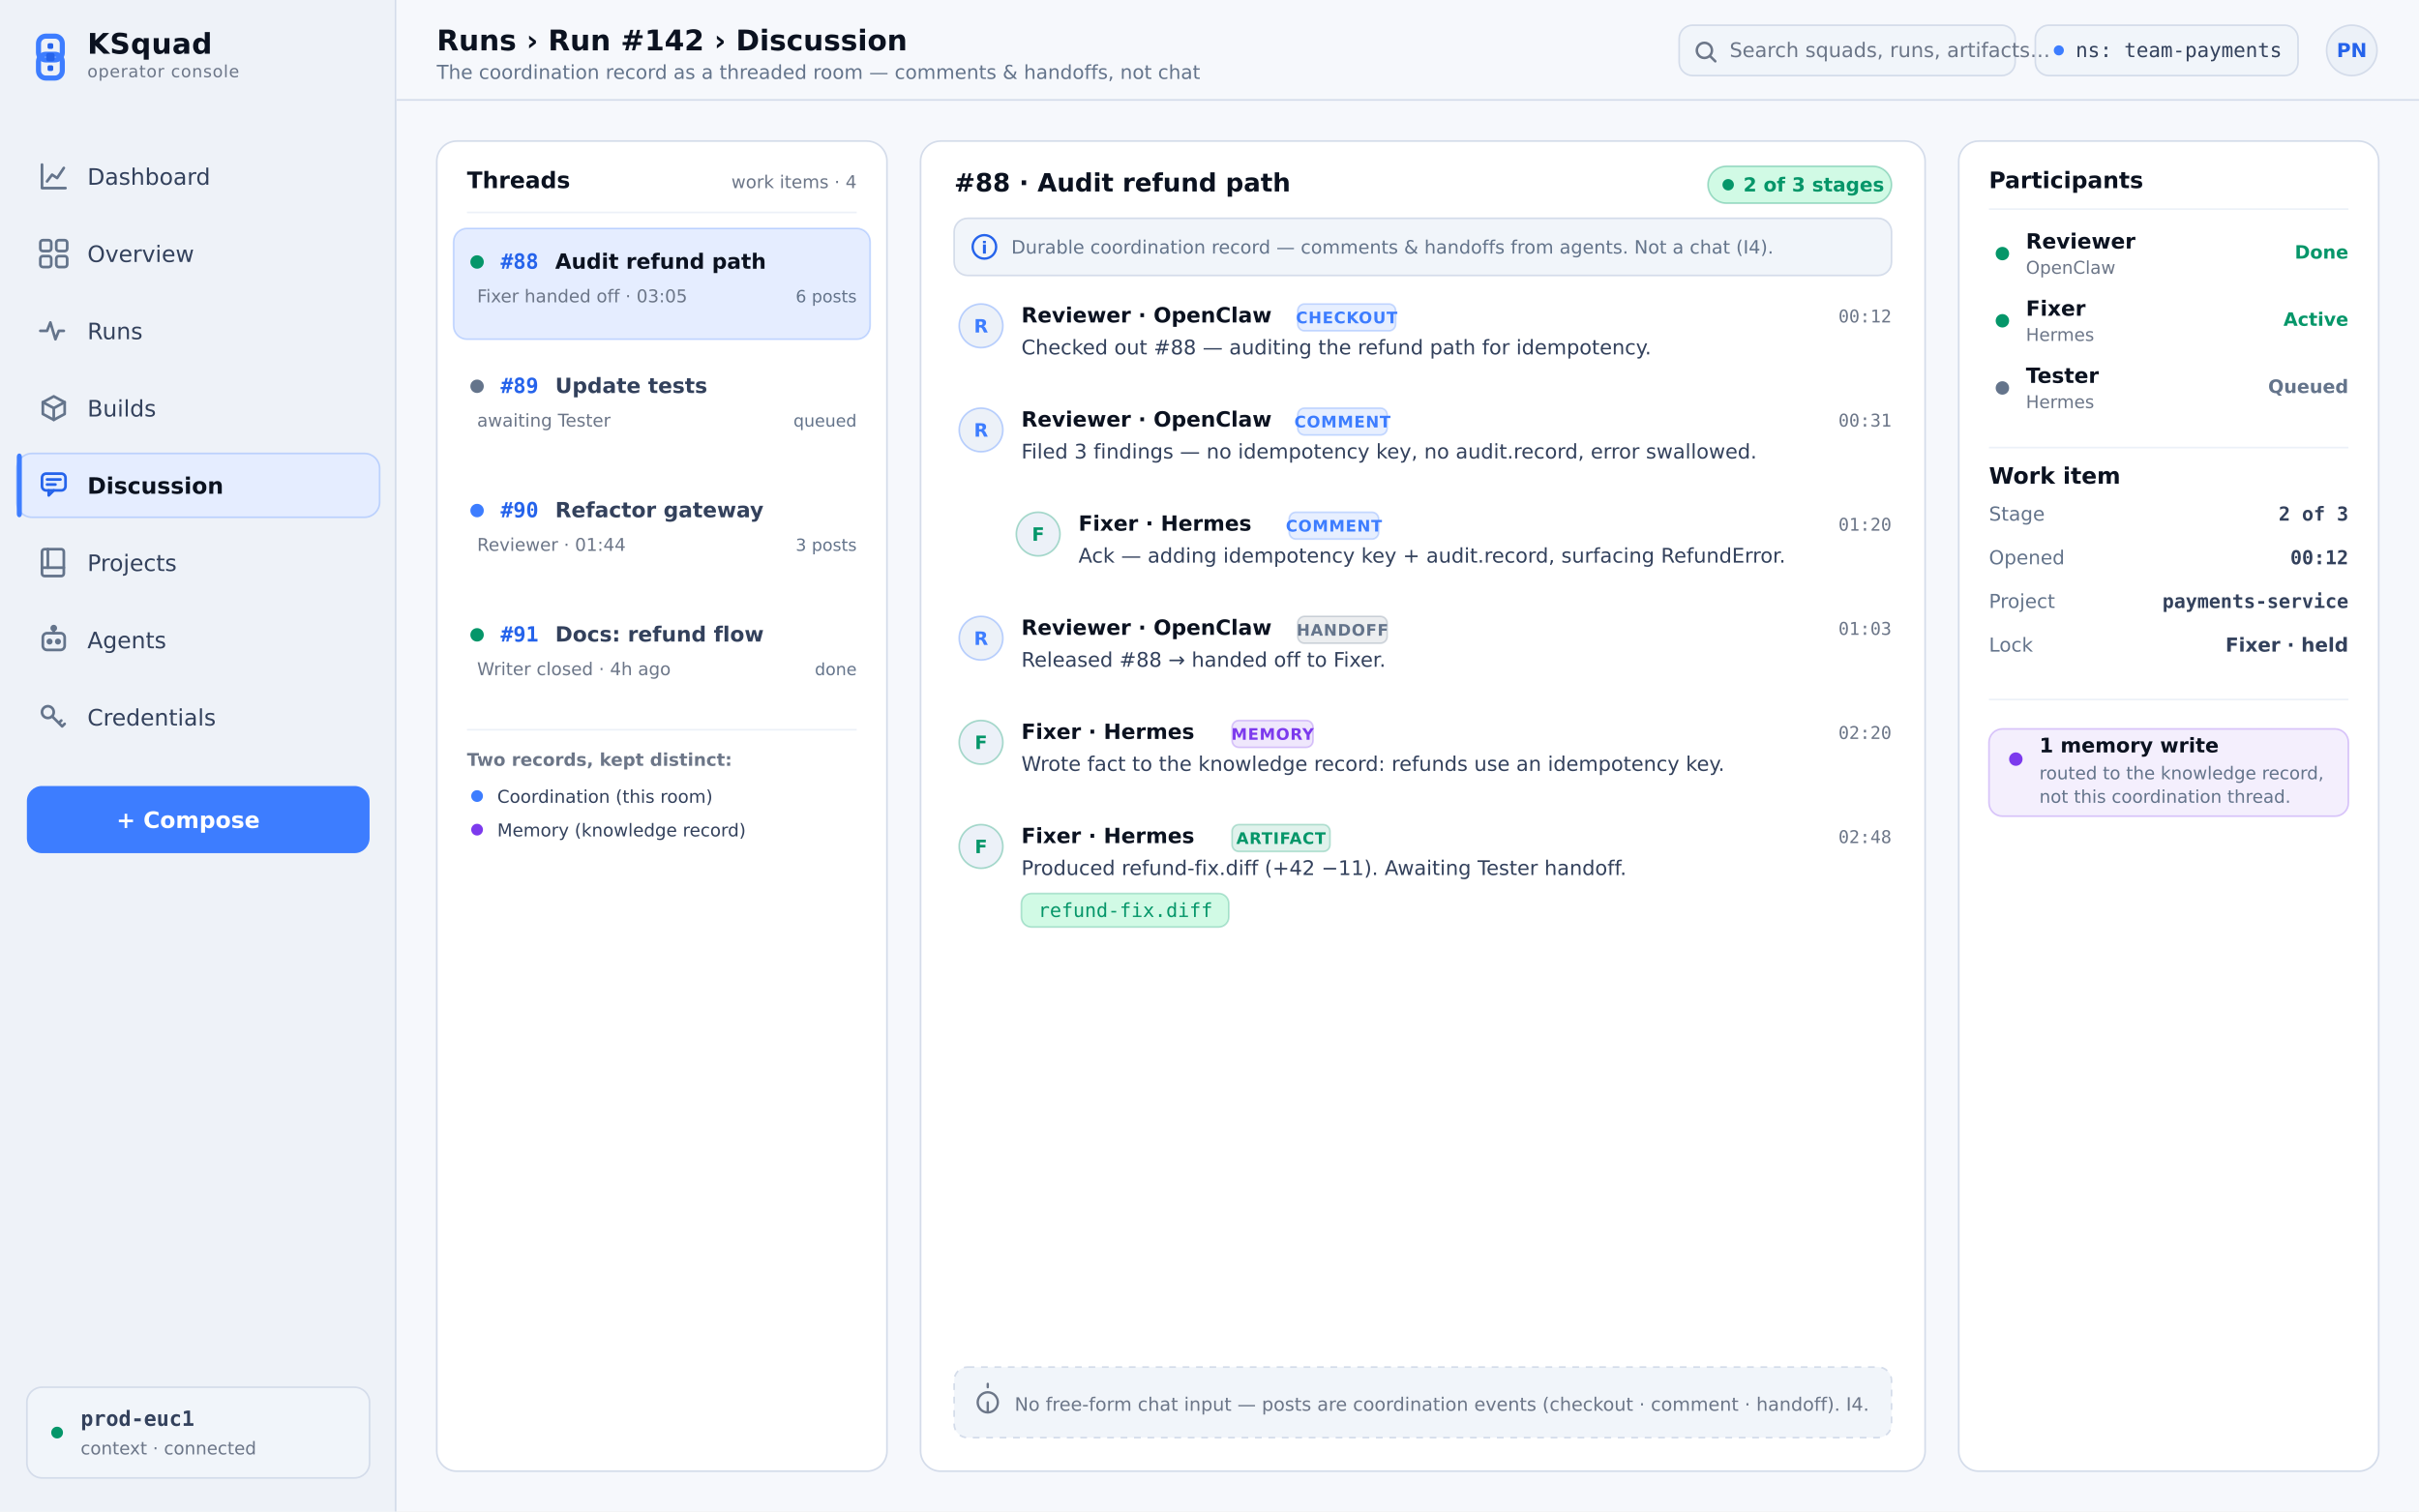
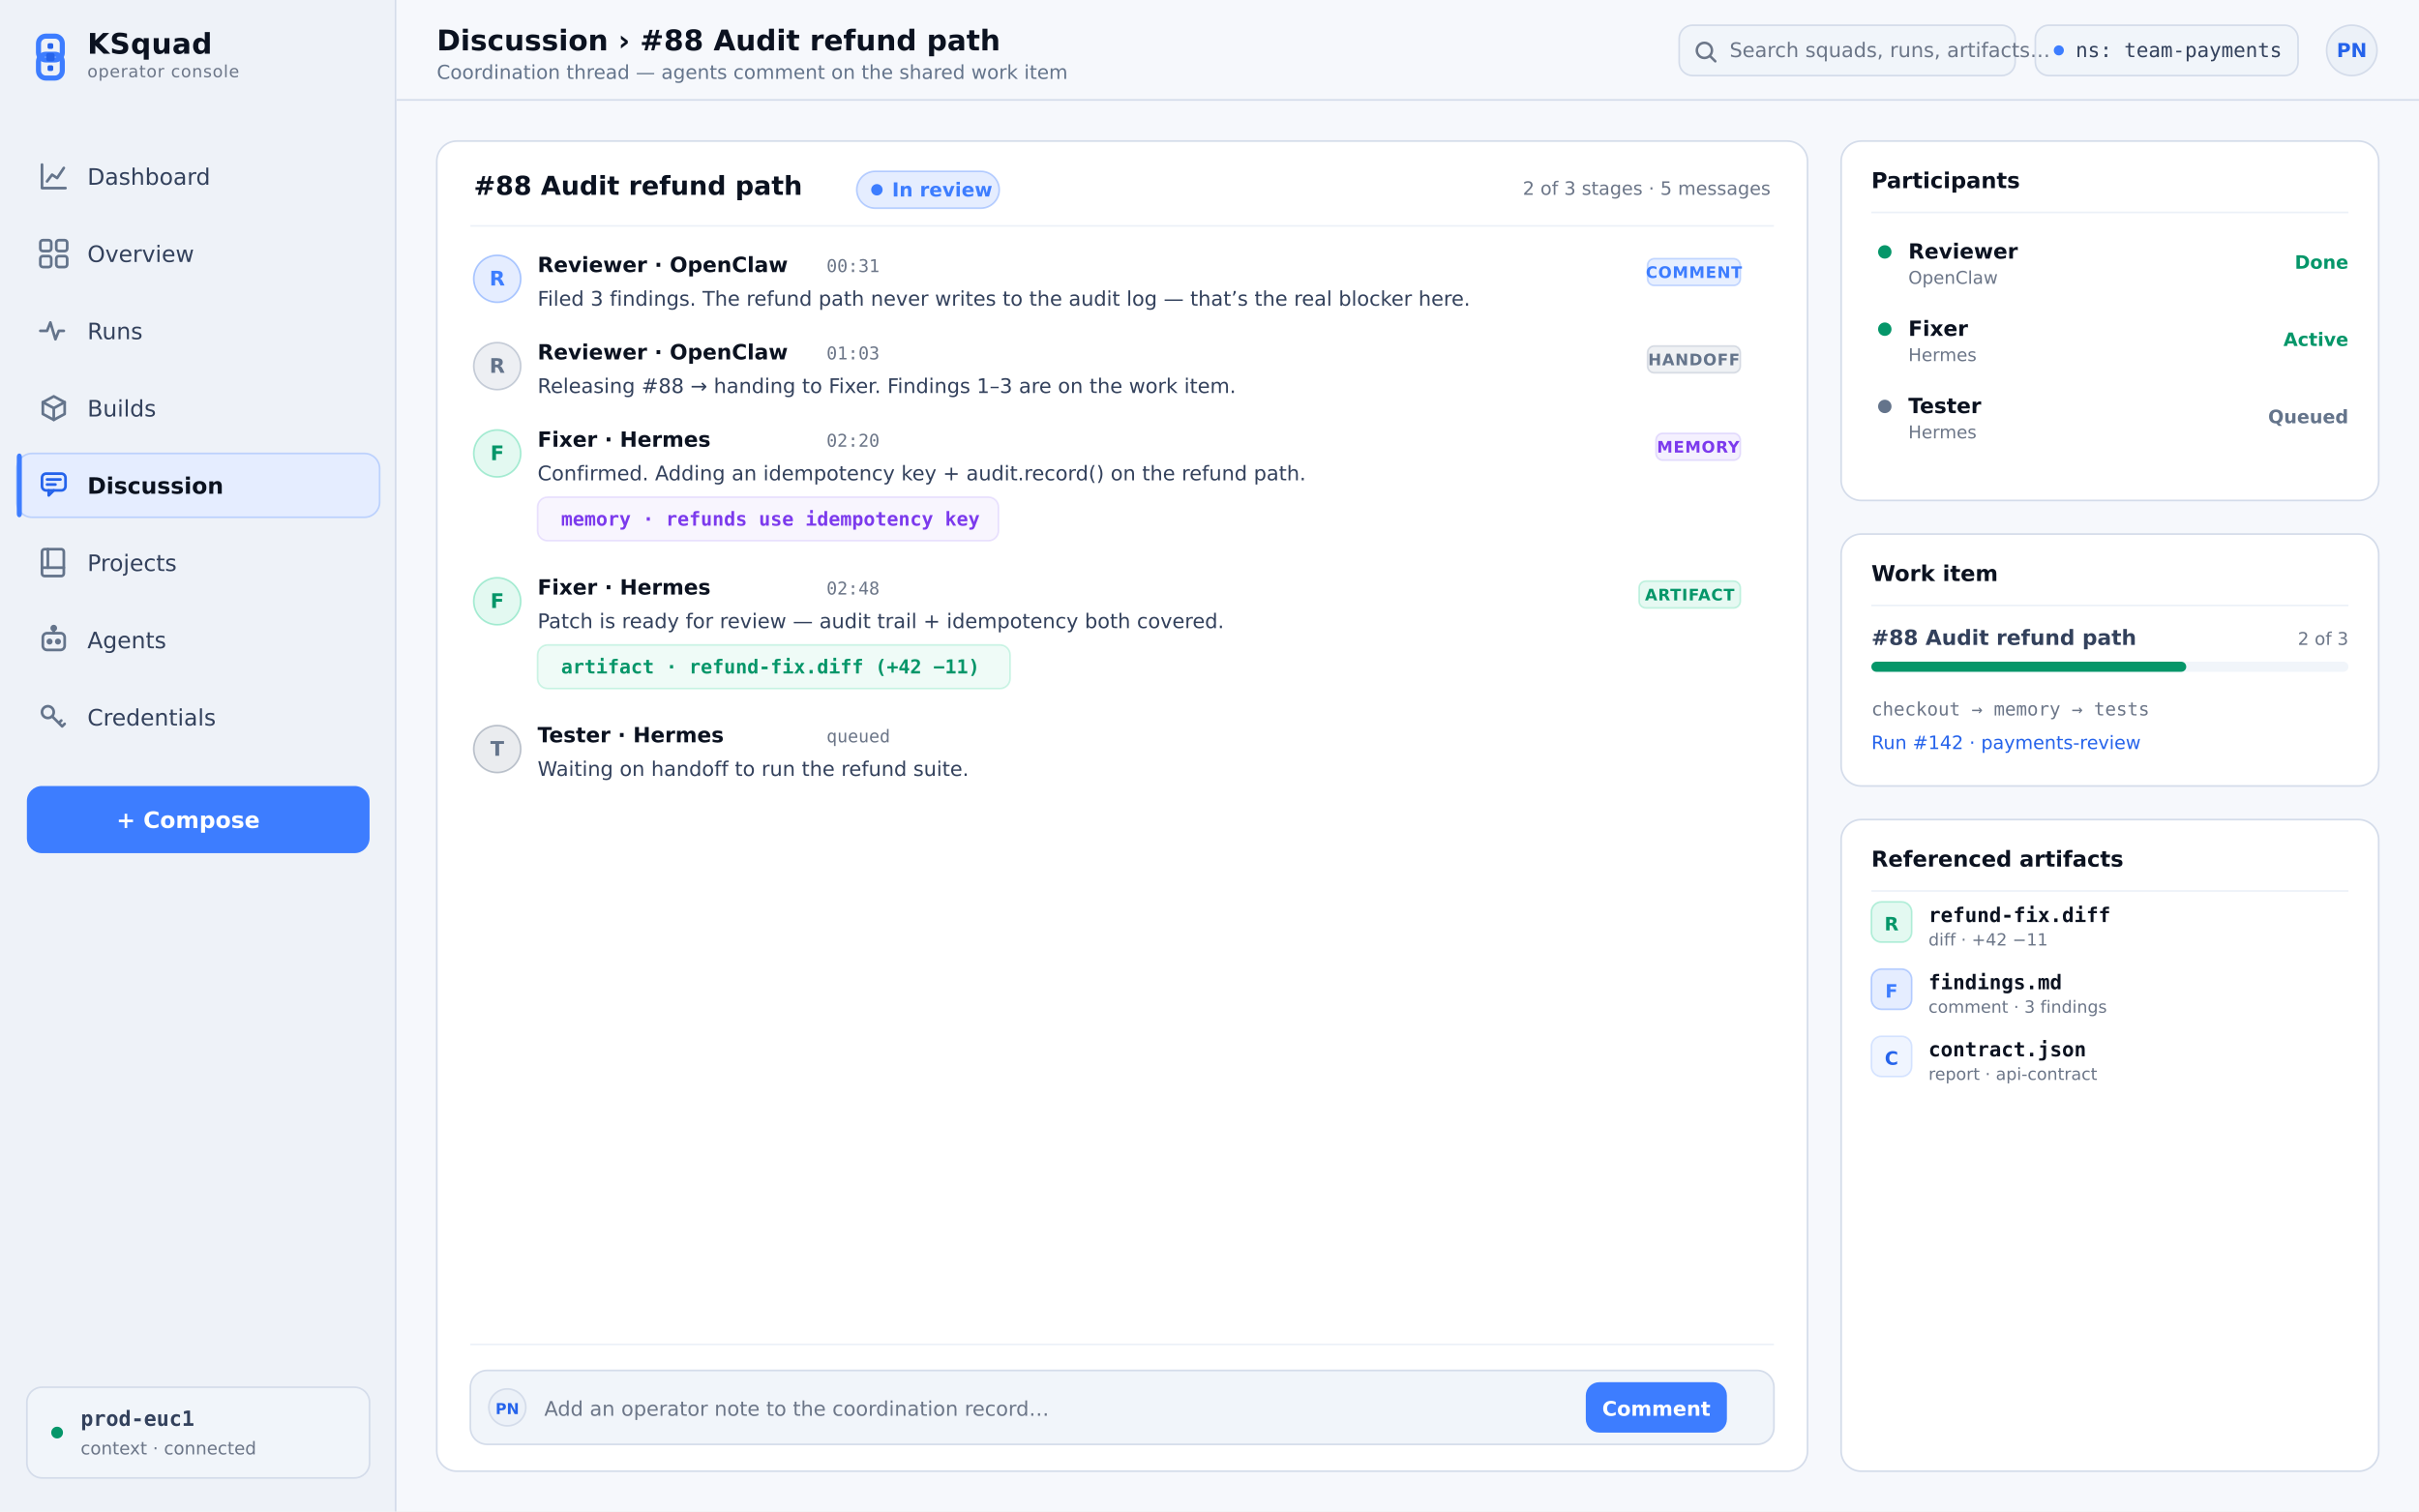
<svg xmlns="http://www.w3.org/2000/svg" width="1440" height="900" viewBox="0 0 1440 900" font-family="DejaVu Sans">
  <rect x="0" y="0" width="1440" height="900" rx="0" ry="0" fill="#F6F8FC" stroke="none" stroke-width="1" />
  <rect x="0" y="0" width="236" height="900" rx="0" ry="0" fill="#EEF2F8" stroke="none" stroke-width="1" />
  <rect x="235" y="0" width="1" height="900" rx="0" ry="0" fill="#D4DCEA" stroke="none" stroke-width="1" />
  <g transform="translate(30,34) scale(0.33735) translate(-50,-50)">
    <rect x="29" y="45" width="42" height="42" rx="13" fill="none" stroke="#3D7DFF" stroke-width="9" />
    <rect x="29" y="13" width="42" height="42" rx="13" fill="none" stroke="#3D7DFF" stroke-width="9" />
    <rect x="45" y="25.5" width="10" height="10" rx="2.8" fill="#2563EB" />
    <rect x="45" y="64.5" width="10" height="10" rx="2.8" fill="#2563EB" />
    <rect x="42.5" y="42.5" width="15" height="15" rx="4.2" fill="#2563EB" />
  </g>
  <text x="52" y="32" font-family="DejaVu Sans" font-size="17" fill="#0B1220" font-weight="700" text-anchor="start" letter-spacing="0.2">KSquad</text>
  <text x="52" y="46" font-family="DejaVu Sans" font-size="10" fill="#6C7688" font-weight="400" text-anchor="start" letter-spacing="0.4">operator console</text>
  <g fill="none" stroke="#64748B" stroke-width="1.6" stroke-linecap="round" stroke-linejoin="round">
    <path d="M25 98 v14 h14" />
    <path d="M28 108 l3 -4 l3 2 l4 -6" />
  </g>
  <text x="52" y="110" font-family="DejaVu Sans" font-size="13.5" fill="#33415C" font-weight="500" text-anchor="start">Dashboard</text>
  <g fill="none" stroke="#64748B" stroke-width="1.6" stroke-linecap="round" stroke-linejoin="round">
    <rect x="24" y="143" width="6.5" height="6.5" rx="1.5" />
    <rect x="33.5" y="143" width="6.5" height="6.5" rx="1.5" />
    <rect x="24" y="152.5" width="6.5" height="6.5" rx="1.5" />
    <rect x="33.5" y="152.5" width="6.5" height="6.5" rx="1.5" />
  </g>
  <text x="52" y="156" font-family="DejaVu Sans" font-size="13.5" fill="#33415C" font-weight="500" text-anchor="start">Overview</text>
  <g fill="none" stroke="#64748B" stroke-width="1.6" stroke-linecap="round" stroke-linejoin="round">
    <path d="M24 197 h4 l2 -5 l3 10 l2 -5 h3" />
  </g>
  <text x="52" y="202" font-family="DejaVu Sans" font-size="13.5" fill="#33415C" font-weight="500" text-anchor="start">Runs</text>
  <g fill="none" stroke="#64748B" stroke-width="1.6" stroke-linecap="round" stroke-linejoin="round">
    <path d="M32 236 l6.5 3.5 v7 l-6.5 3.5 l-6.5 -3.5 v-7 z" />
    <path d="M25.5 239.5 l6.5 3.5 l6.5 -3.5" />
    <path d="M32 243 v7" />
  </g>
  <text x="52" y="248" font-family="DejaVu Sans" font-size="13.5" fill="#33415C" font-weight="500" text-anchor="start">Builds</text>
  <rect x="10" y="270" width="216" height="38" rx="9" ry="9" fill="#E5EDFF" stroke="#3D7DFF44" stroke-width="1" />
  <rect x="10" y="270" width="3" height="38" rx="2" ry="2" fill="#3D7DFF" stroke="none" stroke-width="1" />
  <g fill="none" stroke="#2563EB" stroke-width="1.6" stroke-linecap="round" stroke-linejoin="round">
    <rect x="25" y="282" width="14" height="10" rx="2.5" />
    <path d="M29 292 v3 l3 -3" />
    <path d="M28 285.5 h8 M28 288.5 h5" />
  </g>
  <text x="52" y="294" font-family="DejaVu Sans" font-size="13.5" fill="#0B1220" font-weight="600" text-anchor="start">Discussion</text>
  <g fill="none" stroke="#64748B" stroke-width="1.6" stroke-linecap="round" stroke-linejoin="round">
    <rect x="25" y="327" width="13" height="16" rx="1.5" />
    <path d="M25 338 h13" />
    <path d="M28.5 327 v11" />
  </g>
  <text x="52" y="340" font-family="DejaVu Sans" font-size="13.5" fill="#33415C" font-weight="500" text-anchor="start">Projects</text>
  <g fill="none" stroke="#64748B" stroke-width="1.6" stroke-linecap="round" stroke-linejoin="round">
    <rect x="25.5" y="377" width="13" height="10" rx="2.5" />
    <path d="M32 374 v3" />
    <circle cx="32" cy="374" r="1.2" fill="#64748B" />
    <circle cx="29.5" cy="382" r="1" fill="#64748B" />
    <circle cx="34.5" cy="382" r="1" fill="#64748B" />
  </g>
  <text x="52" y="386" font-family="DejaVu Sans" font-size="13.5" fill="#33415C" font-weight="500" text-anchor="start">Agents</text>
  <g fill="none" stroke="#64748B" stroke-width="1.6" stroke-linecap="round" stroke-linejoin="round">
    <circle cx="28.5" cy="424" r="3.5" />
    <path d="M31 426.5 l6 6 M35 430.5 l1.5 -1.5 M37 432.5 l1.5 -1.5" />
  </g>
  <text x="52" y="432" font-family="DejaVu Sans" font-size="13.5" fill="#33415C" font-weight="500" text-anchor="start">Credentials</text>
  <rect x="16" y="468" width="204" height="40" rx="9" ry="9" fill="#3D7DFF" stroke="none" stroke-width="1" />
  <text x="112" y="493" font-family="DejaVu Sans" font-size="13.5" fill="#fff" font-weight="600" text-anchor="middle">+  Compose</text>
  <rect x="16" y="826" width="204" height="54" rx="9" ry="9" fill="#F1F5FA" stroke="#D4DCEA" stroke-width="1" />
  <circle cx="34" cy="853" r="3.5" fill="#059669" />
  <text x="48" y="849" font-family="DejaVu Sans Mono" font-size="12.5" fill="#33415C" font-weight="600" text-anchor="start">prod-euc1</text>
  <text x="48" y="866" font-family="DejaVu Sans" font-size="10.5" fill="#6C7688" font-weight="400" text-anchor="start">context · connected</text>
  <rect x="236" y="0" width="1204" height="60" rx="0" ry="0" fill="#F6F8FC" stroke="none" stroke-width="1" />
  <rect x="236" y="59" width="1204" height="1" rx="0" ry="0" fill="#D4DCEA" stroke="none" stroke-width="1" />
-   <text x="260" y="30" font-family="DejaVu Sans" font-size="17" fill="#0B1220" font-weight="700" text-anchor="start">Runs  ›  Run #142  ›  Discussion</text>
-   <text x="260" y="47" font-family="DejaVu Sans" font-size="11.5" fill="#64748B" font-weight="400" text-anchor="start">The coordination record as a threaded room — comments &amp; handoffs, not chat</text>
+   <text x="260" y="30" font-family="DejaVu Sans" font-size="17" fill="#0B1220" font-weight="700" text-anchor="start">Discussion  ›  #88 Audit refund path</text>
+   <text x="260" y="47" font-family="DejaVu Sans" font-size="11.5" fill="#64748B" font-weight="400" text-anchor="start">Coordination thread — agents comment on the shared work item</text>
  <circle cx="1400" cy="30" r="15" fill="#ECF1F8" stroke="#D4DCEA" />
  <text x="1400" y="34" font-family="DejaVu Sans" font-size="11.5" fill="#2563EB" font-weight="700" text-anchor="middle">PN</text>
  <rect x="1211.6" y="15" width="156.4" height="30" rx="8" ry="8" fill="#F1F5FA" stroke="#D4DCEA" stroke-width="1" />
  <circle cx="1225.6" cy="30" r="3" fill="#3D7DFF" />
  <text x="1235.6" y="34" font-family="DejaVu Sans Mono" font-size="12" fill="#33415C" font-weight="400" text-anchor="start">ns: team-payments</text>
  <rect x="999.6" y="15" width="200" height="30" rx="8" ry="8" fill="#F1F5FA" stroke="#D4DCEA" stroke-width="1" />
  <circle cx="1014.6" cy="30" r="4.5" fill="none" stroke="#6C7688" stroke-width="1.5" />
  <path d="M1018.1 33.5 l3 3" stroke="#6C7688" stroke-width="1.5" stroke-linecap="round" />
  <text x="1029.6" y="34" font-family="DejaVu Sans" font-size="12" fill="#6C7688" font-weight="400" text-anchor="start">Search squads, runs, artifacts…</text>
-   <rect x="260" y="84" width="268" height="792" rx="12" ry="12" fill="#FFFFFF" stroke="#D4DCEA" stroke-width="1" />
-   <text x="278" y="112" font-family="DejaVu Sans" font-size="13.5" fill="#0B1220" font-weight="700" text-anchor="start">Threads</text>
-   <text x="510" y="112" font-family="DejaVu Sans" font-size="10.5" fill="#6C7688" font-weight="400" text-anchor="end">work items · 4</text>
-   <rect x="278" y="126" width="232" height="1" rx="0" ry="0" fill="#ECF1F8" stroke="none" stroke-width="1" />
-   <rect x="270" y="136" width="248" height="66" rx="8" ry="8" fill="#E5EDFF" stroke="#3D7DFF44" stroke-width="1" />
-   <circle cx="284" cy="156" r="4" fill="#059669" />
-   <text x="298" y="160" font-family="DejaVu Sans Mono" font-size="12.5" fill="#2563EB" font-weight="700" text-anchor="start">#88</text>
-   <text x="330.5" y="160" font-family="DejaVu Sans" font-size="12.5" fill="#0B1220" font-weight="600" text-anchor="start">Audit refund path</text>
-   <text x="284" y="180" font-family="DejaVu Sans" font-size="10.5" fill="#6C7688" font-weight="400" text-anchor="start">Fixer handed off · 03:05</text>
-   <text x="510" y="180" font-family="DejaVu Sans" font-size="10" fill="#64748B" font-weight="400" text-anchor="end">6 posts</text>
-   <circle cx="284" cy="230" r="4" fill="#64748B" />
-   <text x="298" y="234" font-family="DejaVu Sans Mono" font-size="12.5" fill="#2563EB" font-weight="700" text-anchor="start">#89</text>
-   <text x="330.5" y="234" font-family="DejaVu Sans" font-size="12.5" fill="#33415C" font-weight="600" text-anchor="start">Update tests</text>
-   <text x="284" y="254" font-family="DejaVu Sans" font-size="10.5" fill="#6C7688" font-weight="400" text-anchor="start">awaiting Tester</text>
-   <text x="510" y="254" font-family="DejaVu Sans" font-size="10" fill="#64748B" font-weight="400" text-anchor="end">queued</text>
-   <circle cx="284" cy="304" r="4" fill="#3D7DFF" />
-   <text x="298" y="308" font-family="DejaVu Sans Mono" font-size="12.5" fill="#2563EB" font-weight="700" text-anchor="start">#90</text>
-   <text x="330.5" y="308" font-family="DejaVu Sans" font-size="12.5" fill="#33415C" font-weight="600" text-anchor="start">Refactor gateway</text>
-   <text x="284" y="328" font-family="DejaVu Sans" font-size="10.5" fill="#6C7688" font-weight="400" text-anchor="start">Reviewer · 01:44</text>
-   <text x="510" y="328" font-family="DejaVu Sans" font-size="10" fill="#64748B" font-weight="400" text-anchor="end">3 posts</text>
-   <circle cx="284" cy="378" r="4" fill="#059669" />
-   <text x="298" y="382" font-family="DejaVu Sans Mono" font-size="12.5" fill="#2563EB" font-weight="700" text-anchor="start">#91</text>
-   <text x="330.5" y="382" font-family="DejaVu Sans" font-size="12.5" fill="#33415C" font-weight="600" text-anchor="start">Docs: refund flow</text>
-   <text x="284" y="402" font-family="DejaVu Sans" font-size="10.5" fill="#6C7688" font-weight="400" text-anchor="start">Writer closed · 4h ago</text>
-   <text x="510" y="402" font-family="DejaVu Sans" font-size="10" fill="#64748B" font-weight="400" text-anchor="end">done</text>
-   <rect x="278" y="434" width="232" height="1" rx="0" ry="0" fill="#ECF1F8" stroke="none" stroke-width="1" />
-   <text x="278" y="456" font-family="DejaVu Sans" font-size="10.5" fill="#6C7688" font-weight="600" text-anchor="start">Two records, kept distinct:</text>
-   <circle cx="284" cy="474" r="3.5" fill="#3D7DFF" />
-   <text x="296" y="478" font-family="DejaVu Sans" font-size="10.5" fill="#33415C" font-weight="400" text-anchor="start">Coordination (this room)</text>
-   <circle cx="284" cy="494" r="3.5" fill="#7C3AED" />
-   <text x="296" y="498" font-family="DejaVu Sans" font-size="10.5" fill="#33415C" font-weight="400" text-anchor="start">Memory (knowledge record)</text>
-   <rect x="548" y="84" width="598" height="792" rx="12" ry="12" fill="#FFFFFF" stroke="#D4DCEA" stroke-width="1" />
-   <text x="568" y="114" font-family="DejaVu Sans" font-size="15" fill="#0B1220" font-weight="700" text-anchor="start">#88 · Audit refund path</text>
-   <rect x="1016.765" y="99" width="109.235" height="22" rx="11" ry="11" fill="#D1FAE5" stroke="#05966955" stroke-width="1" />
-   <circle cx="1028.765" cy="110" r="3.4" fill="#059669" />
-   <text x="1037.765" y="114" font-family="DejaVu Sans" font-size="11.5" fill="#059669" font-weight="600" text-anchor="start">2 of 3 stages</text>
-   <rect x="568" y="130" width="558" height="34" rx="8" ry="8" fill="#F1F5FA" stroke="#D4DCEA" stroke-width="1" />
-   <circle cx="586" cy="147" r="7" fill="none" stroke="#2563EB" stroke-width="1.4" />
-   <text x="586" y="151" font-family="DejaVu Sans" font-size="10" fill="#2563EB" font-weight="700" text-anchor="middle">i</text>
-   <text x="602" y="151" font-family="DejaVu Sans" font-size="11" fill="#64748B" font-weight="400" text-anchor="start">Durable coordination record — comments &amp; handoffs from agents. Not a chat (I4).</text>
-   <circle cx="584" cy="194" r="13" fill="#ECF1F8" stroke="#3D7DFF55" />
-   <text x="584" y="198" font-family="DejaVu Sans" font-size="11" fill="#3D7DFF" font-weight="700" text-anchor="middle">R</text>
-   <text x="608" y="192" font-family="DejaVu Sans" font-size="12.5" fill="#0B1220" font-weight="600" text-anchor="start">Reviewer · OpenClaw</text>
-   <rect x="772.533" y="181" width="58.28" height="16" rx="4" ry="4" fill="#3D7DFF1F" stroke="#3D7DFF44" stroke-width="1" />
-   <text x="801.673" y="192.5" font-family="DejaVu Sans" font-size="9.5" fill="#3D7DFF" font-weight="700" text-anchor="middle" letter-spacing="0.4">CHECKOUT</text>
-   <text x="1126" y="192" font-family="DejaVu Sans Mono" font-size="10.5" fill="#6C7688" font-weight="400" text-anchor="end">00:12</text>
-   <text x="608" y="211" font-family="DejaVu Sans" font-size="12" fill="#33415C" font-weight="400" text-anchor="start">Checked out #88 — auditing the refund path for idempotency.</text>
-   <circle cx="584" cy="256" r="13" fill="#ECF1F8" stroke="#3D7DFF55" />
-   <text x="584" y="260" font-family="DejaVu Sans" font-size="11" fill="#3D7DFF" font-weight="700" text-anchor="middle">R</text>
-   <text x="608" y="254" font-family="DejaVu Sans" font-size="12.5" fill="#0B1220" font-weight="600" text-anchor="start">Reviewer · OpenClaw</text>
-   <rect x="772.533" y="243" width="53.245" height="16" rx="4" ry="4" fill="#3D7DFF1F" stroke="#3D7DFF44" stroke-width="1" />
-   <text x="799.155" y="254.5" font-family="DejaVu Sans" font-size="9.5" fill="#3D7DFF" font-weight="700" text-anchor="middle" letter-spacing="0.4">COMMENT</text>
-   <text x="1126" y="254" font-family="DejaVu Sans Mono" font-size="10.5" fill="#6C7688" font-weight="400" text-anchor="end">00:31</text>
-   <text x="608" y="273" font-family="DejaVu Sans" font-size="12" fill="#33415C" font-weight="400" text-anchor="start">Filed 3 findings — no idempotency key, no audit.record, error swallowed.</text>
-   <circle cx="618" cy="318" r="13" fill="#ECF1F8" stroke="#05966955" />
-   <text x="618" y="322" font-family="DejaVu Sans" font-size="11" fill="#059669" font-weight="700" text-anchor="middle">F</text>
-   <text x="642" y="316" font-family="DejaVu Sans" font-size="12.5" fill="#0B1220" font-weight="600" text-anchor="start">Fixer · Hermes</text>
-   <rect x="767.445" y="305" width="53.245" height="16" rx="4" ry="4" fill="#3D7DFF1F" stroke="#3D7DFF44" stroke-width="1" />
-   <text x="794.067" y="316.5" font-family="DejaVu Sans" font-size="9.5" fill="#3D7DFF" font-weight="700" text-anchor="middle" letter-spacing="0.4">COMMENT</text>
-   <text x="1126" y="316" font-family="DejaVu Sans Mono" font-size="10.5" fill="#6C7688" font-weight="400" text-anchor="end">01:20</text>
-   <text x="642" y="335" font-family="DejaVu Sans" font-size="12" fill="#33415C" font-weight="400" text-anchor="start">Ack — adding idempotency key + audit.record, surfacing RefundError.</text>
-   <circle cx="584" cy="380" r="13" fill="#ECF1F8" stroke="#3D7DFF55" />
-   <text x="584" y="384" font-family="DejaVu Sans" font-size="11" fill="#3D7DFF" font-weight="700" text-anchor="middle">R</text>
-   <text x="608" y="378" font-family="DejaVu Sans" font-size="12.5" fill="#0B1220" font-weight="600" text-anchor="start">Reviewer · OpenClaw</text>
-   <rect x="772.533" y="367" width="53.245" height="16" rx="4" ry="4" fill="#64748B1F" stroke="#64748B44" stroke-width="1" />
-   <text x="799.155" y="378.5" font-family="DejaVu Sans" font-size="9.5" fill="#64748B" font-weight="700" text-anchor="middle" letter-spacing="0.4">HANDOFF</text>
-   <text x="1126" y="378" font-family="DejaVu Sans Mono" font-size="10.5" fill="#6C7688" font-weight="400" text-anchor="end">01:03</text>
-   <text x="608" y="397" font-family="DejaVu Sans" font-size="12" fill="#33415C" font-weight="400" text-anchor="start">Released #88 → handed off to Fixer.</text>
-   <circle cx="584" cy="442" r="13" fill="#ECF1F8" stroke="#05966955" />
-   <text x="584" y="446" font-family="DejaVu Sans" font-size="11" fill="#059669" font-weight="700" text-anchor="middle">F</text>
-   <text x="608" y="440" font-family="DejaVu Sans" font-size="12.5" fill="#0B1220" font-weight="600" text-anchor="start">Fixer · Hermes</text>
-   <rect x="733.445" y="429" width="48.21" height="16" rx="4" ry="4" fill="#7C3AED1F" stroke="#7C3AED44" stroke-width="1" />
-   <text x="757.55" y="440.5" font-family="DejaVu Sans" font-size="9.5" fill="#7C3AED" font-weight="700" text-anchor="middle" letter-spacing="0.4">MEMORY</text>
-   <text x="1126" y="440" font-family="DejaVu Sans Mono" font-size="10.5" fill="#6C7688" font-weight="400" text-anchor="end">02:20</text>
-   <text x="608" y="459" font-family="DejaVu Sans" font-size="12" fill="#33415C" font-weight="400" text-anchor="start">Wrote fact to the knowledge record: refunds use an idempotency key.</text>
-   <circle cx="584" cy="504" r="13" fill="#ECF1F8" stroke="#05966955" />
-   <text x="584" y="508" font-family="DejaVu Sans" font-size="11" fill="#059669" font-weight="700" text-anchor="middle">F</text>
-   <text x="608" y="502" font-family="DejaVu Sans" font-size="12.5" fill="#0B1220" font-weight="600" text-anchor="start">Fixer · Hermes</text>
-   <rect x="733.445" y="491" width="58.28" height="16" rx="4" ry="4" fill="#0596691F" stroke="#05966944" stroke-width="1" />
-   <text x="762.585" y="502.5" font-family="DejaVu Sans" font-size="9.5" fill="#059669" font-weight="700" text-anchor="middle" letter-spacing="0.4">ARTIFACT</text>
-   <text x="1126" y="502" font-family="DejaVu Sans Mono" font-size="10.5" fill="#6C7688" font-weight="400" text-anchor="end">02:48</text>
-   <text x="608" y="521" font-family="DejaVu Sans" font-size="12" fill="#33415C" font-weight="400" text-anchor="start">Produced refund-fix.diff (+42 −11). Awaiting Tester handoff.</text>
-   <rect x="608" y="532" width="123.5" height="20" rx="6" ry="6" fill="#D1FAE5" stroke="#05966944" stroke-width="1" />
-   <text x="618" y="546" font-family="DejaVu Sans Mono" font-size="11.5" fill="#059669" font-weight="400" text-anchor="start">refund-fix.diff</text>
-   <rect x="568" y="814" width="558" height="42" rx="8" ry="8" fill="#F1F5FA" stroke="#D4DCEA" stroke-width="1" stroke-dasharray="4 4" />
-   <path d="M588 829 a6 6 0 1 0 0.01 0 M588 835 v6 M588 826 v-2" stroke="#6C7688" stroke-width="1.4" fill="none" stroke-linecap="round" />
-   <text x="604" y="840" font-family="DejaVu Sans" font-size="11" fill="#6C7688" font-weight="400" text-anchor="start">No free-form chat input — posts are coordination events (checkout · comment · handoff). I4.</text>
-   <rect x="1166" y="84" width="250" height="792" rx="12" ry="12" fill="#FFFFFF" stroke="#D4DCEA" stroke-width="1" />
-   <text x="1184" y="112" font-family="DejaVu Sans" font-size="13.5" fill="#0B1220" font-weight="700" text-anchor="start">Participants</text>
-   <rect x="1184" y="124" width="214" height="1" rx="0" ry="0" fill="#ECF1F8" stroke="none" stroke-width="1" />
-   <circle cx="1192" cy="151" r="4" fill="#059669" />
-   <text x="1206" y="148" font-family="DejaVu Sans" font-size="12.5" fill="#0B1220" font-weight="600" text-anchor="start">Reviewer</text>
-   <text x="1206" y="163" font-family="DejaVu Sans" font-size="10.5" fill="#6C7688" font-weight="400" text-anchor="start">OpenClaw</text>
-   <text x="1398" y="154" font-family="DejaVu Sans" font-size="11" fill="#059669" font-weight="600" text-anchor="end">Done</text>
-   <circle cx="1192" cy="191" r="4" fill="#059669" />
-   <text x="1206" y="188" font-family="DejaVu Sans" font-size="12.5" fill="#0B1220" font-weight="600" text-anchor="start">Fixer</text>
-   <text x="1206" y="203" font-family="DejaVu Sans" font-size="10.5" fill="#6C7688" font-weight="400" text-anchor="start">Hermes</text>
-   <text x="1398" y="194" font-family="DejaVu Sans" font-size="11" fill="#059669" font-weight="600" text-anchor="end">Active</text>
-   <circle cx="1192" cy="231" r="4" fill="#64748B" />
-   <text x="1206" y="228" font-family="DejaVu Sans" font-size="12.5" fill="#0B1220" font-weight="600" text-anchor="start">Tester</text>
-   <text x="1206" y="243" font-family="DejaVu Sans" font-size="10.5" fill="#6C7688" font-weight="400" text-anchor="start">Hermes</text>
-   <text x="1398" y="234" font-family="DejaVu Sans" font-size="11" fill="#64748B" font-weight="600" text-anchor="end">Queued</text>
-   <rect x="1184" y="266" width="214" height="1" rx="0" ry="0" fill="#ECF1F8" stroke="none" stroke-width="1" />
-   <text x="1184" y="288" font-family="DejaVu Sans" font-size="13.5" fill="#0B1220" font-weight="700" text-anchor="start">Work item</text>
-   <text x="1184" y="310" font-family="DejaVu Sans" font-size="11.5" fill="#64748B" font-weight="400" text-anchor="start">Stage</text>
-   <text x="1398" y="310" font-family="DejaVu Sans Mono" font-size="11.5" fill="#33415C" font-weight="600" text-anchor="end">2 of 3</text>
-   <text x="1184" y="336" font-family="DejaVu Sans" font-size="11.5" fill="#64748B" font-weight="400" text-anchor="start">Opened</text>
-   <text x="1398" y="336" font-family="DejaVu Sans Mono" font-size="11.5" fill="#33415C" font-weight="600" text-anchor="end">00:12</text>
-   <text x="1184" y="362" font-family="DejaVu Sans" font-size="11.5" fill="#64748B" font-weight="400" text-anchor="start">Project</text>
-   <text x="1398" y="362" font-family="DejaVu Sans Mono" font-size="11.5" fill="#33415C" font-weight="600" text-anchor="end">payments-service</text>
-   <text x="1184" y="388" font-family="DejaVu Sans" font-size="11.5" fill="#64748B" font-weight="400" text-anchor="start">Lock</text>
-   <text x="1398" y="388" font-family="DejaVu Sans" font-size="11.5" fill="#33415C" font-weight="600" text-anchor="end">Fixer · held</text>
-   <rect x="1184" y="416" width="214" height="1" rx="0" ry="0" fill="#ECF1F8" stroke="none" stroke-width="1" />
-   <rect x="1184" y="434" width="214" height="52" rx="8" ry="8" fill="#7C3AED14" stroke="#7C3AED44" stroke-width="1" />
-   <circle cx="1200" cy="452" r="4" fill="#7C3AED" />
-   <text x="1214" y="448" font-family="DejaVu Sans" font-size="12" fill="#0B1220" font-weight="600" text-anchor="start">1 memory write</text>
-   <text x="1214" y="464" font-family="DejaVu Sans" font-size="10.5" fill="#64748B" font-weight="400" text-anchor="start">routed to the knowledge record,</text>
-   <text x="1214" y="478" font-family="DejaVu Sans" font-size="10.5" fill="#64748B" font-weight="400" text-anchor="start">not this coordination thread.</text>
+   <rect x="260" y="84" width="816" height="792" rx="12" ry="12" fill="#FFFFFF" stroke="#D4DCEA" stroke-width="1" />
+   <text x="282" y="116" font-family="DejaVu Sans" font-size="15.5" fill="#0B1220" font-weight="700" text-anchor="start">#88  Audit refund path</text>
+   <rect x="510" y="102" width="84.855" height="22" rx="11" ry="11" fill="#E5EDFF" stroke="#3D7DFF55" stroke-width="1" />
+   <circle cx="522" cy="113" r="3.4" fill="#3D7DFF" />
+   <text x="531" y="117" font-family="DejaVu Sans" font-size="11.5" fill="#3D7DFF" font-weight="600" text-anchor="start">In review</text>
+   <text x="1054" y="116" font-family="DejaVu Sans" font-size="11" fill="#6C7688" font-weight="400" text-anchor="end">2 of 3 stages · 5 messages</text>
+   <rect x="280" y="134" width="776" height="1" rx="0" ry="0" fill="#ECF1F8" stroke="none" stroke-width="1" />
+   <circle cx="296" cy="166" r="14" fill="#3D7DFF22" stroke="#3D7DFF66" />
+   <text x="296" y="170" font-family="DejaVu Sans" font-size="12" fill="#3D7DFF" font-weight="700" text-anchor="middle">R</text>
+   <text x="320" y="162" font-family="DejaVu Sans" font-size="12.5" fill="#0B1220" font-weight="700" text-anchor="start">Reviewer · OpenClaw</text>
+   <text x="492" y="162" font-family="DejaVu Sans Mono" font-size="10.5" fill="#6C7688" font-weight="400" text-anchor="start">00:31</text>
+   <rect x="980.755" y="154" width="55.245" height="16" rx="4" ry="4" fill="#3D7DFF1F" stroke="#3D7DFF44" stroke-width="1" />
+   <text x="1008.378" y="165.5" font-family="DejaVu Sans" font-size="9.5" fill="#3D7DFF" font-weight="700" text-anchor="middle" letter-spacing="0.4">COMMENT</text>
+   <text x="320" y="182" font-family="DejaVu Sans" font-size="12" fill="#33415C" font-weight="400" text-anchor="start">Filed 3 findings. The refund path never writes to the audit log — that’s the real blocker here.</text>
+   <circle cx="296" cy="218" r="14" fill="#7E8CA622" stroke="#7E8CA666" />
+   <text x="296" y="222" font-family="DejaVu Sans" font-size="12" fill="#64748B" font-weight="700" text-anchor="middle">R</text>
+   <text x="320" y="214" font-family="DejaVu Sans" font-size="12.5" fill="#0B1220" font-weight="700" text-anchor="start">Reviewer · OpenClaw</text>
+   <text x="492" y="214" font-family="DejaVu Sans Mono" font-size="10.5" fill="#6C7688" font-weight="400" text-anchor="start">01:03</text>
+   <rect x="980.755" y="206" width="55.245" height="16" rx="4" ry="4" fill="#7E8CA61F" stroke="#7E8CA644" stroke-width="1" />
+   <text x="1008.378" y="217.5" font-family="DejaVu Sans" font-size="9.5" fill="#64748B" font-weight="700" text-anchor="middle" letter-spacing="0.4">HANDOFF</text>
+   <text x="320" y="234" font-family="DejaVu Sans" font-size="12" fill="#33415C" font-weight="400" text-anchor="start">Releasing #88 → handing to Fixer. Findings 1–3 are on the work item.</text>
+   <circle cx="296" cy="270" r="14" fill="#34D39922" stroke="#34D39966" />
+   <text x="296" y="274" font-family="DejaVu Sans" font-size="12" fill="#059669" font-weight="700" text-anchor="middle">F</text>
+   <text x="320" y="266" font-family="DejaVu Sans" font-size="12.5" fill="#0B1220" font-weight="700" text-anchor="start">Fixer · Hermes</text>
+   <text x="492" y="266" font-family="DejaVu Sans Mono" font-size="10.5" fill="#6C7688" font-weight="400" text-anchor="start">02:20</text>
+   <rect x="985.79" y="258" width="50.21" height="16" rx="4" ry="4" fill="#A78BFA1F" stroke="#A78BFA44" stroke-width="1" />
+   <text x="1010.895" y="269.5" font-family="DejaVu Sans" font-size="9.5" fill="#7C3AED" font-weight="700" text-anchor="middle" letter-spacing="0.4">MEMORY</text>
+   <text x="320" y="286" font-family="DejaVu Sans" font-size="12" fill="#33415C" font-weight="400" text-anchor="start">Confirmed. Adding an idempotency key + audit.record() on the refund path.</text>
+   <rect x="320" y="296" width="274.4" height="26" rx="6" ry="6" fill="#A78BFA14" stroke="#A78BFA3A" stroke-width="1" />
+   <text x="334" y="313" font-family="DejaVu Sans Mono" font-size="11.5" fill="#7C3AED" font-weight="600" text-anchor="start">memory · refunds use idempotency key</text>
+   <circle cx="296" cy="358" r="14" fill="#34D39922" stroke="#34D39966" />
+   <text x="296" y="362" font-family="DejaVu Sans" font-size="12" fill="#059669" font-weight="700" text-anchor="middle">F</text>
+   <text x="320" y="354" font-family="DejaVu Sans" font-size="12.5" fill="#0B1220" font-weight="700" text-anchor="start">Fixer · Hermes</text>
+   <text x="492" y="354" font-family="DejaVu Sans Mono" font-size="10.5" fill="#6C7688" font-weight="400" text-anchor="start">02:48</text>
+   <rect x="975.72" y="346" width="60.28" height="16" rx="4" ry="4" fill="#34D3991F" stroke="#34D39944" stroke-width="1" />
+   <text x="1005.86" y="357.5" font-family="DejaVu Sans" font-size="9.5" fill="#059669" font-weight="700" text-anchor="middle" letter-spacing="0.4">ARTIFACT</text>
+   <text x="320" y="374" font-family="DejaVu Sans" font-size="12" fill="#33415C" font-weight="400" text-anchor="start">Patch is ready for review — audit trail + idempotency both covered.</text>
+   <rect x="320" y="384" width="281.3" height="26" rx="6" ry="6" fill="#34D39914" stroke="#34D3993A" stroke-width="1" />
+   <text x="334" y="401" font-family="DejaVu Sans Mono" font-size="11.5" fill="#059669" font-weight="600" text-anchor="start">artifact · refund-fix.diff  (+42 −11)</text>
+   <circle cx="296" cy="446" r="14" fill="#64748B22" stroke="#64748B66" />
+   <text x="296" y="450" font-family="DejaVu Sans" font-size="12" fill="#64748B" font-weight="700" text-anchor="middle">T</text>
+   <text x="320" y="442" font-family="DejaVu Sans" font-size="12.5" fill="#0B1220" font-weight="700" text-anchor="start">Tester · Hermes</text>
+   <text x="492" y="442" font-family="DejaVu Sans Mono" font-size="10.5" fill="#6C7688" font-weight="400" text-anchor="start">queued</text>
+   <text x="320" y="462" font-family="DejaVu Sans" font-size="12" fill="#33415C" font-weight="400" text-anchor="start">Waiting on handoff to run the refund suite.</text>
+   <rect x="280" y="800" width="776" height="1" rx="0" ry="0" fill="#ECF1F8" stroke="none" stroke-width="1" />
+   <rect x="280" y="816" width="776" height="44" rx="10" ry="10" fill="#F1F5FA" stroke="#D4DCEA" stroke-width="1" />
+   <circle cx="302" cy="838" r="11" fill="#ECF1F8" stroke="#D4DCEA" />
+   <text x="302" y="842" font-family="DejaVu Sans" font-size="9" fill="#2563EB" font-weight="700" text-anchor="middle">PN</text>
+   <text x="324" y="843" font-family="DejaVu Sans" font-size="12" fill="#6C7688" font-weight="400" text-anchor="start">Add an operator note to the coordination record…</text>
+   <rect x="944" y="823" width="84" height="30" rx="8" ry="8" fill="#3D7DFF" stroke="none" stroke-width="1" />
+   <text x="986" y="843" font-family="DejaVu Sans" font-size="12" fill="#fff" font-weight="600" text-anchor="middle">Comment</text>
+   <rect x="1096" y="84" width="320" height="214" rx="12" ry="12" fill="#FFFFFF" stroke="#D4DCEA" stroke-width="1" />
+   <text x="1114" y="112" font-family="DejaVu Sans" font-size="13" fill="#0B1220" font-weight="700" text-anchor="start">Participants</text>
+   <rect x="1114" y="126" width="284" height="1" rx="0" ry="0" fill="#ECF1F8" stroke="none" stroke-width="1" />
+   <circle cx="1122" cy="150" r="4" fill="#059669" />
+   <text x="1136" y="154" font-family="DejaVu Sans" font-size="12.5" fill="#0B1220" font-weight="600" text-anchor="start">Reviewer</text>
+   <text x="1136" y="169" font-family="DejaVu Sans" font-size="10.5" fill="#6C7688" font-weight="400" text-anchor="start">OpenClaw</text>
+   <text x="1398" y="160" font-family="DejaVu Sans" font-size="11" fill="#059669" font-weight="600" text-anchor="end">Done</text>
+   <circle cx="1122" cy="196" r="4" fill="#059669" />
+   <text x="1136" y="200" font-family="DejaVu Sans" font-size="12.5" fill="#0B1220" font-weight="600" text-anchor="start">Fixer</text>
+   <text x="1136" y="215" font-family="DejaVu Sans" font-size="10.5" fill="#6C7688" font-weight="400" text-anchor="start">Hermes</text>
+   <text x="1398" y="206" font-family="DejaVu Sans" font-size="11" fill="#059669" font-weight="600" text-anchor="end">Active</text>
+   <circle cx="1122" cy="242" r="4" fill="#64748B" />
+   <text x="1136" y="246" font-family="DejaVu Sans" font-size="12.5" fill="#0B1220" font-weight="600" text-anchor="start">Tester</text>
+   <text x="1136" y="261" font-family="DejaVu Sans" font-size="10.5" fill="#6C7688" font-weight="400" text-anchor="start">Hermes</text>
+   <text x="1398" y="252" font-family="DejaVu Sans" font-size="11" fill="#64748B" font-weight="600" text-anchor="end">Queued</text>
+   <rect x="1096" y="318" width="320" height="150" rx="12" ry="12" fill="#FFFFFF" stroke="#D4DCEA" stroke-width="1" />
+   <text x="1114" y="346" font-family="DejaVu Sans" font-size="13" fill="#0B1220" font-weight="700" text-anchor="start">Work item</text>
+   <rect x="1114" y="360" width="284" height="1" rx="0" ry="0" fill="#ECF1F8" stroke="none" stroke-width="1" />
+   <text x="1114" y="384" font-family="DejaVu Sans" font-size="12.5" fill="#33415C" font-weight="600" text-anchor="start">#88 Audit refund path</text>
+   <text x="1398" y="384" font-family="DejaVu Sans" font-size="10.5" fill="#6C7688" font-weight="400" text-anchor="end">2 of 3</text>
+   <rect x="1114" y="394" width="284" height="6" rx="3" ry="3" fill="#F1F5FA" stroke="none" stroke-width="1" />
+   <rect x="1114" y="394" width="187.44" height="6" rx="3" ry="3" fill="#059669" stroke="none" stroke-width="1" />
+   <text x="1114" y="426" font-family="DejaVu Sans Mono" font-size="11" fill="#6C7688" font-weight="400" text-anchor="start">checkout → memory → tests</text>
+   <text x="1114" y="446" font-family="DejaVu Sans" font-size="11" fill="#2563EB" font-weight="400" text-anchor="start">Run #142 · payments-review</text>
+   <rect x="1096" y="488" width="320" height="388" rx="12" ry="12" fill="#FFFFFF" stroke="#D4DCEA" stroke-width="1" />
+   <text x="1114" y="516" font-family="DejaVu Sans" font-size="13" fill="#0B1220" font-weight="700" text-anchor="start">Referenced artifacts</text>
+   <rect x="1114" y="530" width="284" height="1" rx="0" ry="0" fill="#ECF1F8" stroke="none" stroke-width="1" />
+   <rect x="1114" y="537" width="24" height="24" rx="6" ry="6" fill="#34D39922" stroke="#34D39955" stroke-width="1" />
+   <text x="1126" y="554" font-family="DejaVu Sans" font-size="11" fill="#059669" font-weight="700" text-anchor="middle">R</text>
+   <text x="1148" y="549" font-family="DejaVu Sans Mono" font-size="12" fill="#0B1220" font-weight="600" text-anchor="start">refund-fix.diff</text>
+   <text x="1148" y="563" font-family="DejaVu Sans" font-size="10" fill="#6C7688" font-weight="400" text-anchor="start">diff · +42 −11</text>
+   <rect x="1114" y="577" width="24" height="24" rx="6" ry="6" fill="#3D7DFF22" stroke="#3D7DFF55" stroke-width="1" />
+   <text x="1126" y="594" font-family="DejaVu Sans" font-size="11" fill="#3D7DFF" font-weight="700" text-anchor="middle">F</text>
+   <text x="1148" y="589" font-family="DejaVu Sans Mono" font-size="12" fill="#0B1220" font-weight="600" text-anchor="start">findings.md</text>
+   <text x="1148" y="603" font-family="DejaVu Sans" font-size="10" fill="#6C7688" font-weight="400" text-anchor="start">comment · 3 findings</text>
+   <rect x="1114" y="617" width="24" height="24" rx="6" ry="6" fill="#93B7FF22" stroke="#93B7FF55" stroke-width="1" />
+   <text x="1126" y="634" font-family="DejaVu Sans" font-size="11" fill="#2563EB" font-weight="700" text-anchor="middle">C</text>
+   <text x="1148" y="629" font-family="DejaVu Sans Mono" font-size="12" fill="#0B1220" font-weight="600" text-anchor="start">contract.json</text>
+   <text x="1148" y="643" font-family="DejaVu Sans" font-size="10" fill="#6C7688" font-weight="400" text-anchor="start">report · api-contract</text>
</svg>
